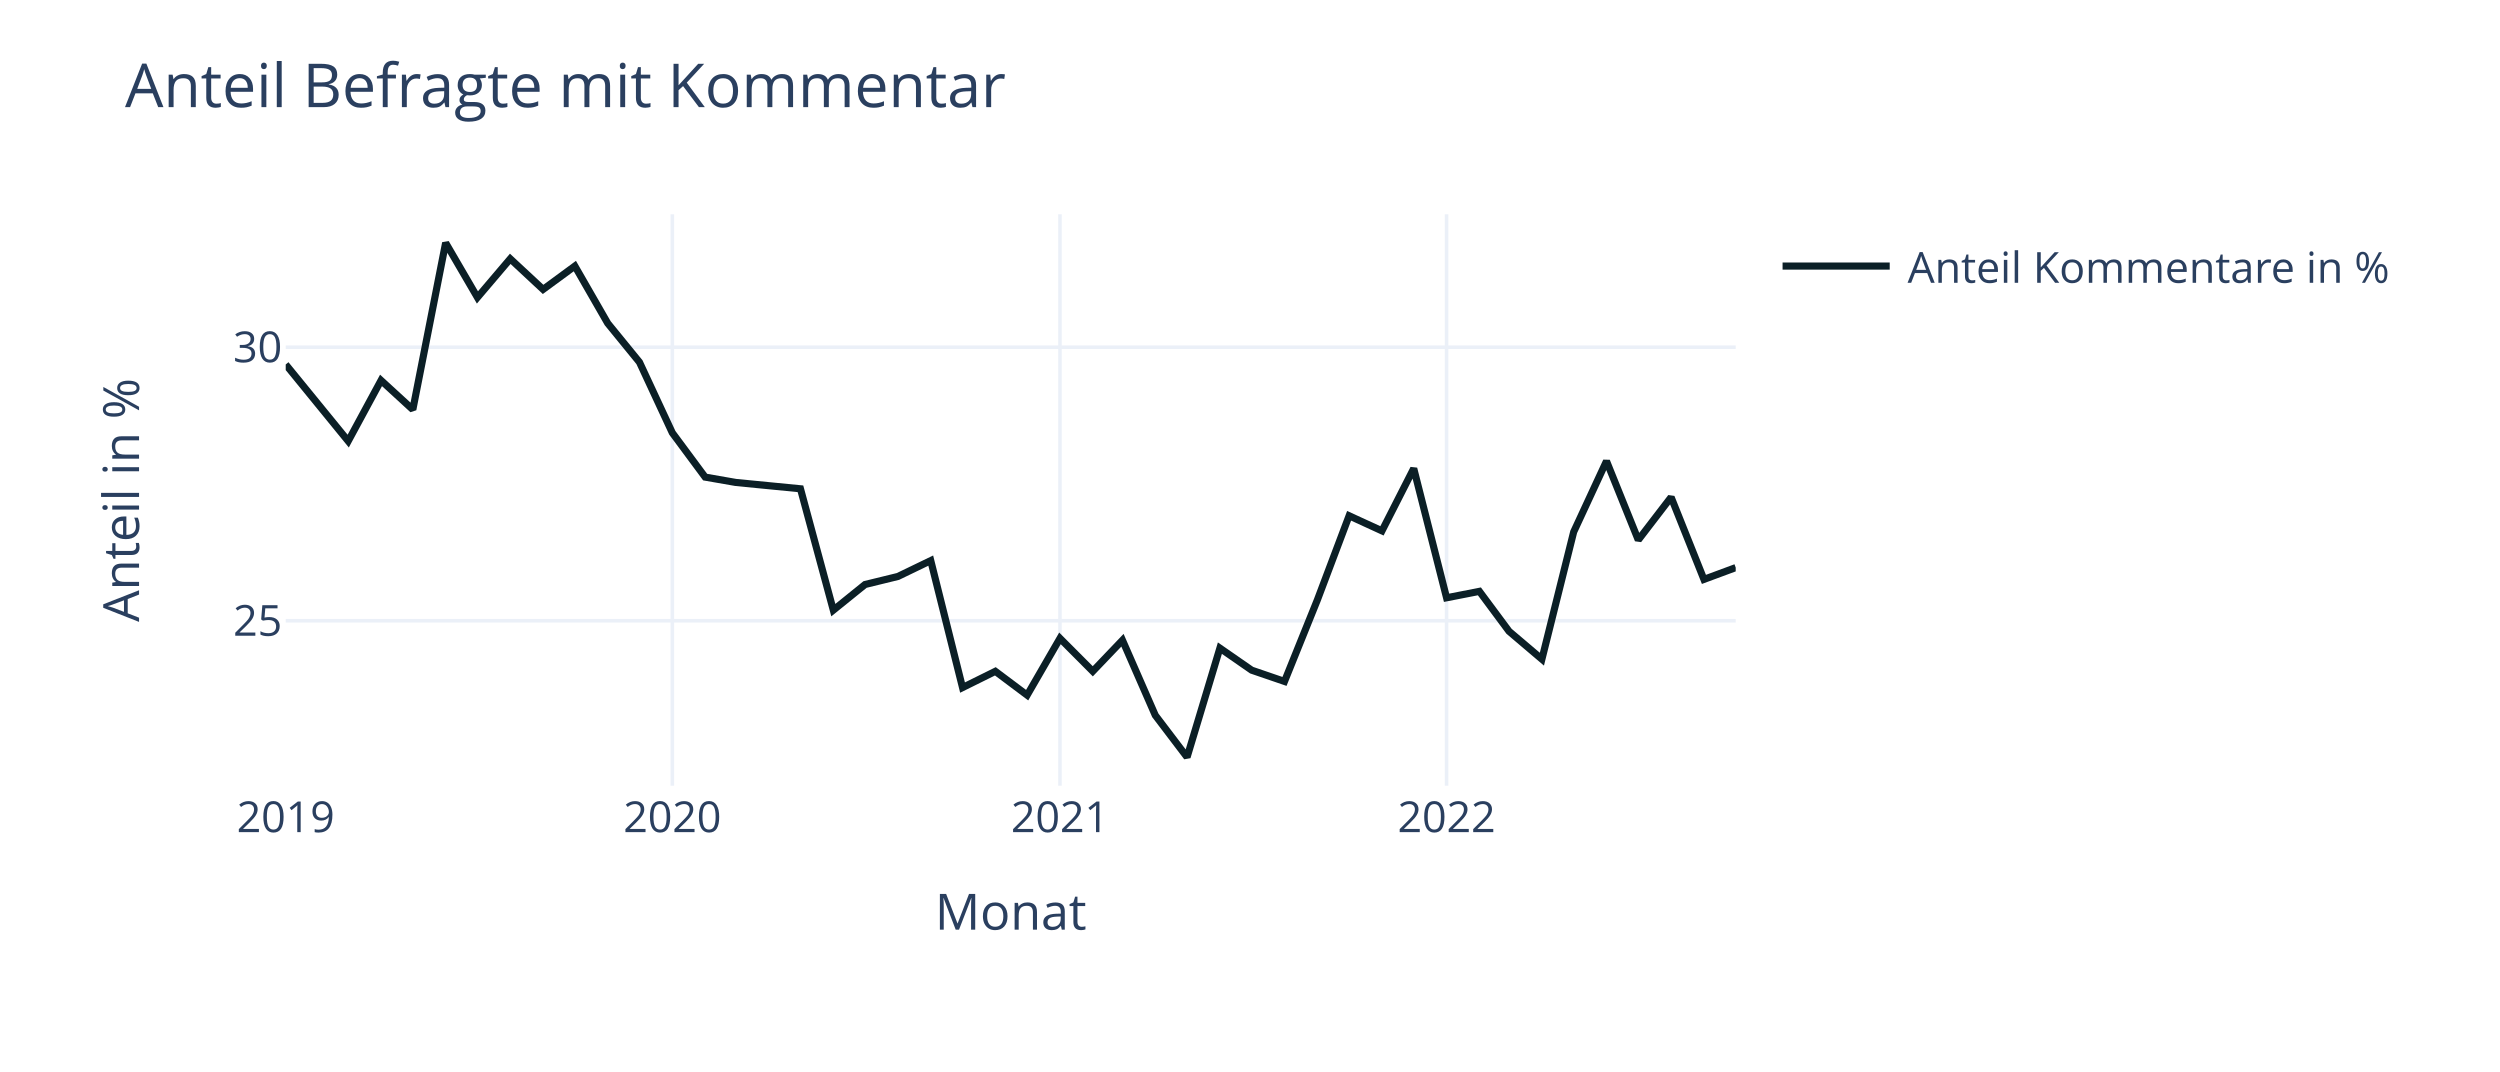
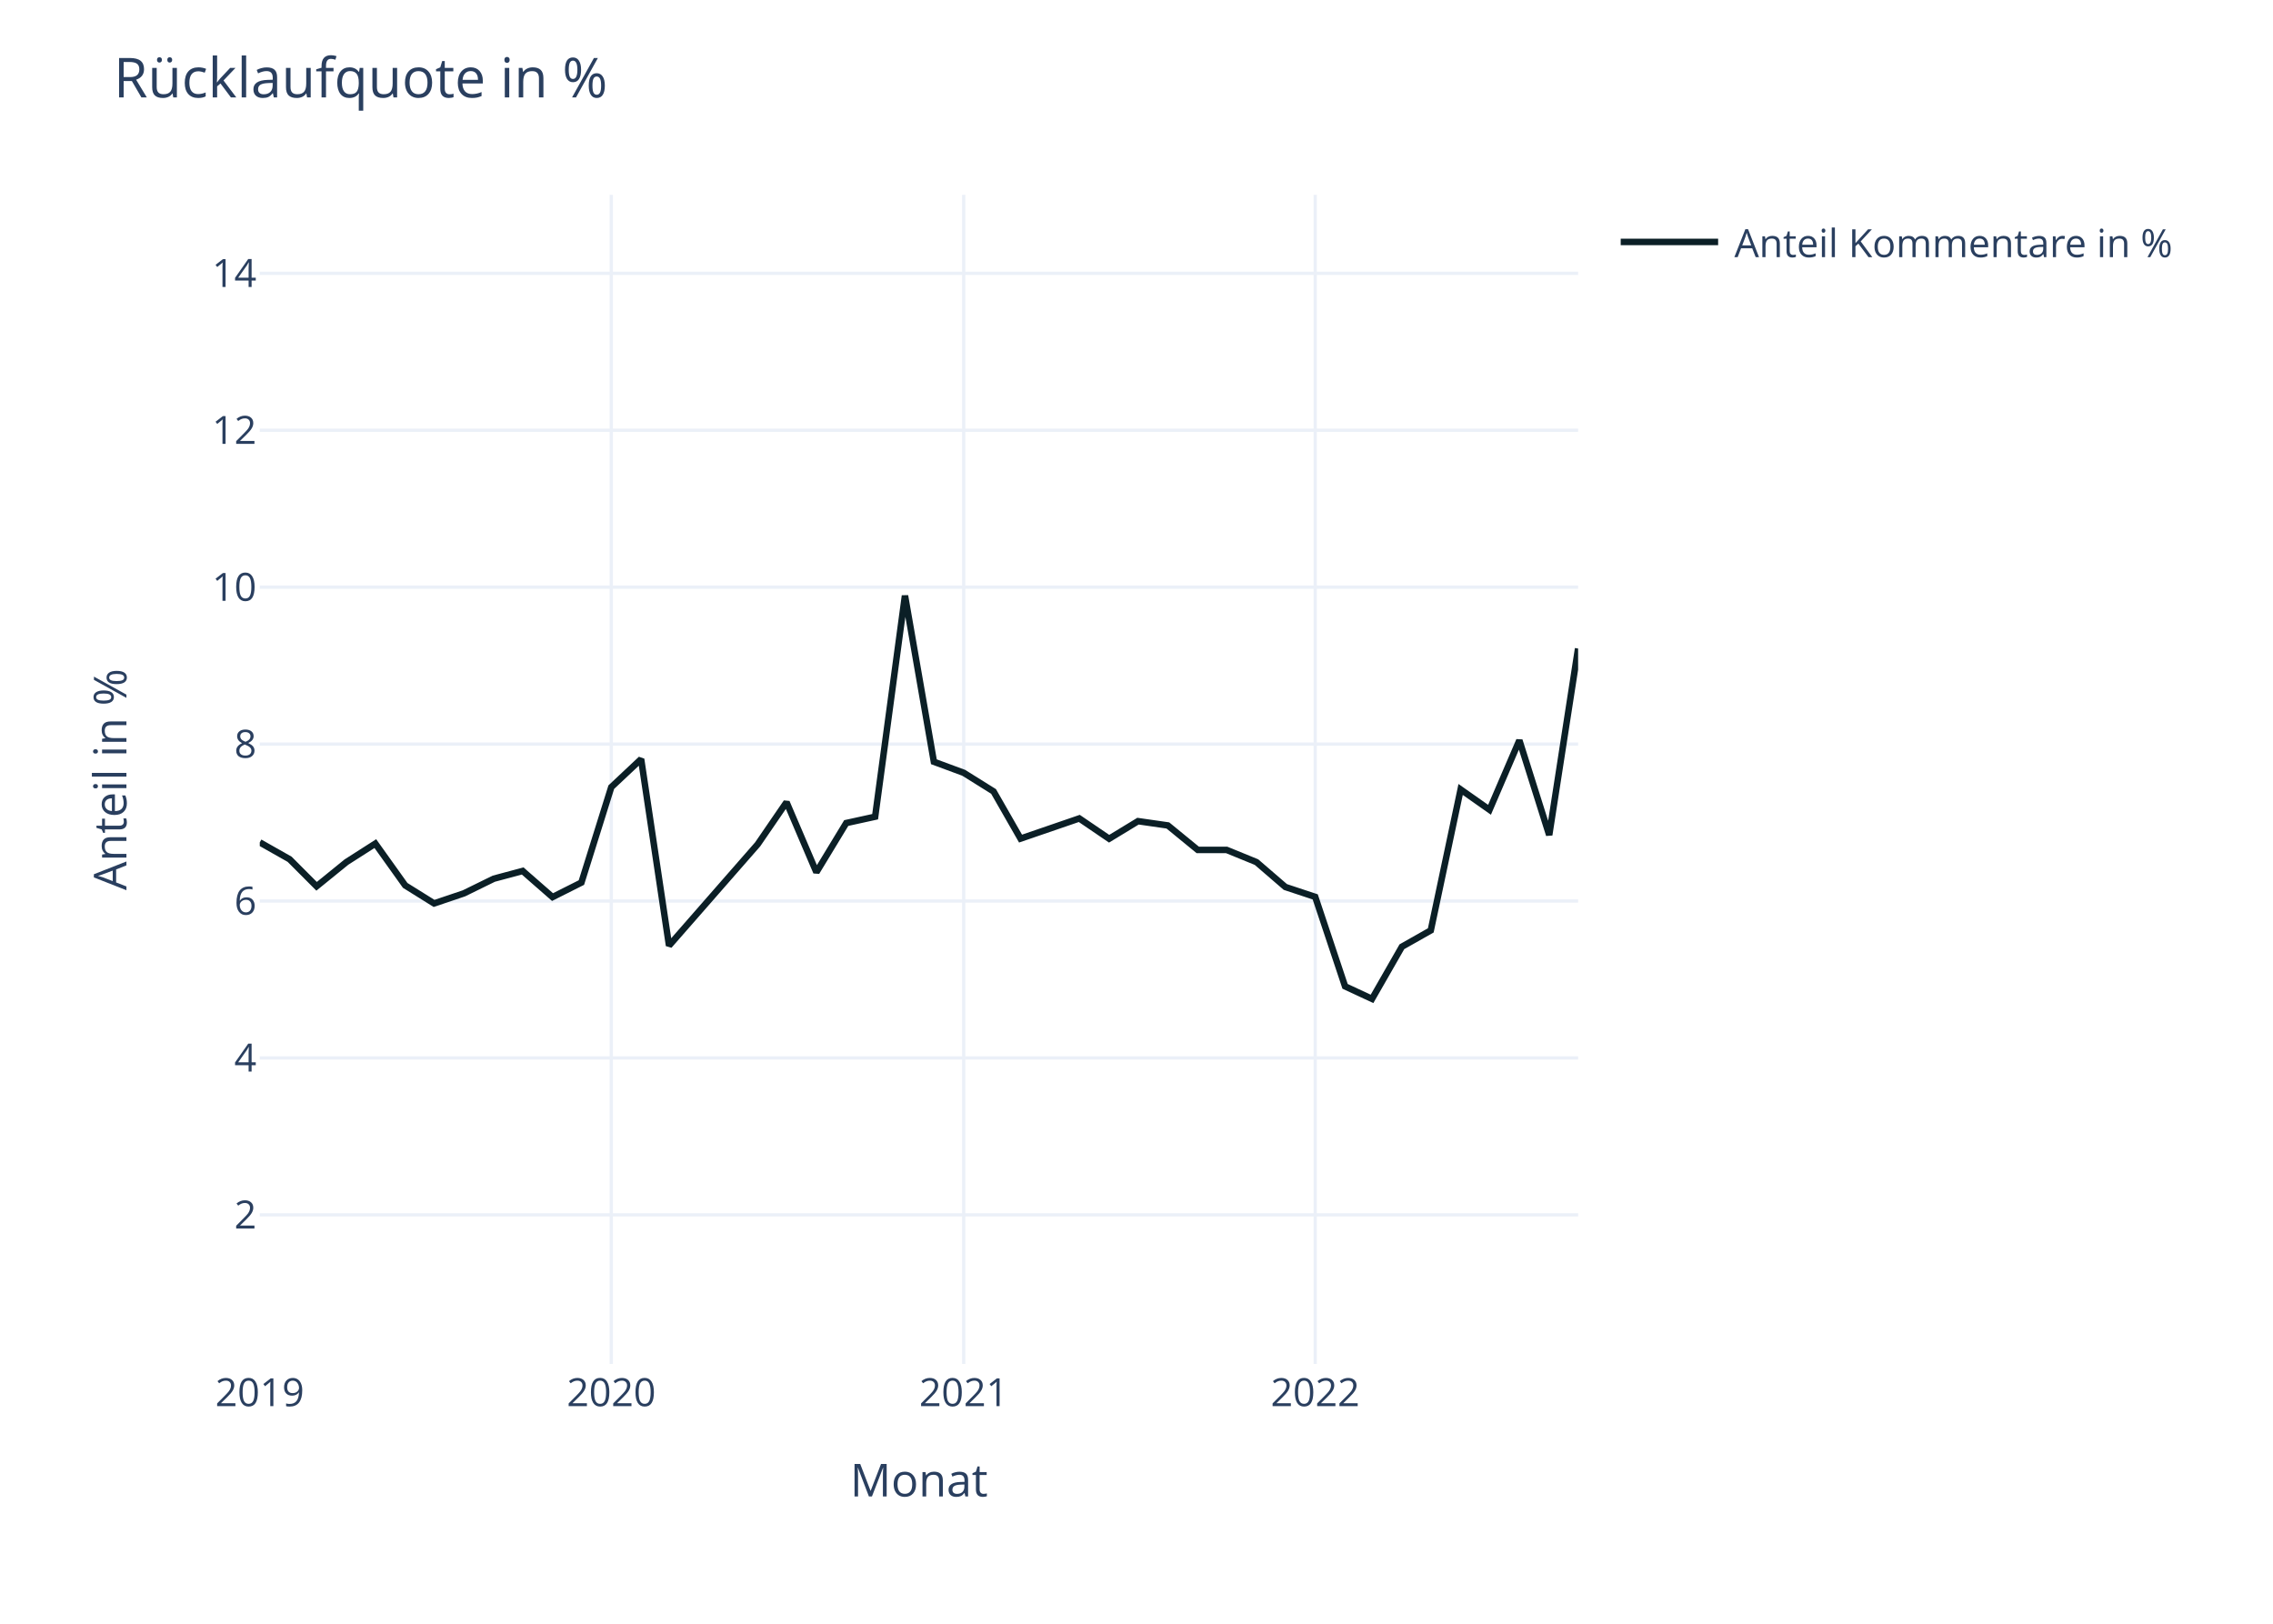
- <svg xmlns="http://www.w3.org/2000/svg" class="main-svg" width="700" height="300" style="" viewBox="0 0 700 300">
-   <rect x="0" y="0" width="700" height="300" style="fill: rgb(255, 255, 255); fill-opacity: 1;" />
-   <defs id="defs-cbb790">
+ <svg xmlns="http://www.w3.org/2000/svg" class="main-svg" width="700" height="500" style="" viewBox="0 0 700 500">
+   <rect x="0" y="0" width="700" height="500" style="fill: rgb(255, 255, 255); fill-opacity: 1;" />
+   <defs id="defs-151111">
    <g class="clips">
-       <clipPath id="clipcbb790xyplot" class="plotclip">
-         <rect width="406" height="160" />
+       <clipPath id="clip151111xyplot" class="plotclip">
+         <rect width="406" height="360" />
      </clipPath>
-       <clipPath class="axesclip" id="clipcbb790x">
-         <rect x="80" y="0" width="406" height="300" />
+       <clipPath class="axesclip" id="clip151111x">
+         <rect x="80" y="0" width="406" height="500" />
      </clipPath>
-       <clipPath class="axesclip" id="clipcbb790y">
-         <rect x="0" y="60" width="700" height="160" />
+       <clipPath class="axesclip" id="clip151111y">
+         <rect x="0" y="60" width="700" height="360" />
      </clipPath>
-       <clipPath class="axesclip" id="clipcbb790xy">
-         <rect x="80" y="60" width="406" height="160" />
+       <clipPath class="axesclip" id="clip151111xy">
+         <rect x="80" y="60" width="406" height="360" />
      </clipPath>
    </g>
    <g class="gradients" />
    <g class="patterns" />
  </defs>
  <g class="bglayer" />
  <g class="layer-below">
    <g class="imagelayer" />
    <g class="shapelayer" />
  </g>
  <g class="cartesianlayer">
    <g class="subplot xy">
      <g class="layer-subplot">
        <g class="shapelayer" />
        <g class="imagelayer" />
      </g>
      <g class="minor-gridlayer">
        <g class="x" />
        <g class="y" />
      </g>
      <g class="gridlayer">
        <g class="x">
-           <path class="xgrid crisp" transform="translate(188.25,0)" d="M0,60v160" style="stroke: rgb(235, 240, 248); stroke-opacity: 1; stroke-width: 1px;" />
-           <path class="xgrid crisp" transform="translate(296.79,0)" d="M0,60v160" style="stroke: rgb(235, 240, 248); stroke-opacity: 1; stroke-width: 1px;" />
-           <path class="xgrid crisp" transform="translate(405.04,0)" d="M0,60v160" style="stroke: rgb(235, 240, 248); stroke-opacity: 1; stroke-width: 1px;" />
+           <path class="xgrid crisp" transform="translate(188.25,0)" d="M0,60v360" style="stroke: rgb(235, 240, 248); stroke-opacity: 1; stroke-width: 1px;" />
+           <path class="xgrid crisp" transform="translate(296.79,0)" d="M0,60v360" style="stroke: rgb(235, 240, 248); stroke-opacity: 1; stroke-width: 1px;" />
+           <path class="xgrid crisp" transform="translate(405.04,0)" d="M0,60v360" style="stroke: rgb(235, 240, 248); stroke-opacity: 1; stroke-width: 1px;" />
        </g>
        <g class="y">
-           <path class="ygrid crisp" transform="translate(0,173.81)" d="M80,0h406" style="stroke: rgb(235, 240, 248); stroke-opacity: 1; stroke-width: 1px;" />
-           <path class="ygrid crisp" transform="translate(0,97.22)" d="M80,0h406" style="stroke: rgb(235, 240, 248); stroke-opacity: 1; stroke-width: 1px;" />
+           <path class="ygrid crisp" transform="translate(0,374.09)" d="M80,0h406" style="stroke: rgb(235, 240, 248); stroke-opacity: 1; stroke-width: 1px;" />
+           <path class="ygrid crisp" transform="translate(0,325.77)" d="M80,0h406" style="stroke: rgb(235, 240, 248); stroke-opacity: 1; stroke-width: 1px;" />
+           <path class="ygrid crisp" transform="translate(0,277.45)" d="M80,0h406" style="stroke: rgb(235, 240, 248); stroke-opacity: 1; stroke-width: 1px;" />
+           <path class="ygrid crisp" transform="translate(0,229.13)" d="M80,0h406" style="stroke: rgb(235, 240, 248); stroke-opacity: 1; stroke-width: 1px;" />
+           <path class="ygrid crisp" transform="translate(0,180.81)" d="M80,0h406" style="stroke: rgb(235, 240, 248); stroke-opacity: 1; stroke-width: 1px;" />
+           <path class="ygrid crisp" transform="translate(0,132.48)" d="M80,0h406" style="stroke: rgb(235, 240, 248); stroke-opacity: 1; stroke-width: 1px;" />
+           <path class="ygrid crisp" transform="translate(0,84.16)" d="M80,0h406" style="stroke: rgb(235, 240, 248); stroke-opacity: 1; stroke-width: 1px;" />
        </g>
      </g>
      <g class="zerolinelayer" />
      <path class="xlines-below" />
      <path class="ylines-below" />
      <g class="overlines-below" />
      <g class="xaxislayer-below" />
      <g class="yaxislayer-below" />
      <g class="overaxes-below" />
-       <g class="plot" transform="translate(80,60)" clip-path="url(#clipcbb790xyplot)">
+       <g class="plot" transform="translate(80,60)" clip-path="url(#clip151111xyplot)">
        <g class="scatterlayer mlayer">
-           <g class="trace scatter trace838373" style="stroke-miterlimit: 2; opacity: 1;">
+           <g class="trace scatter trace898c03" style="stroke-miterlimit: 2; opacity: 1;">
            <g class="fills" />
            <g class="errorbars" />
            <g class="lines">
-               <path class="js-line" d="M0,42.05L17.5,63.51L26.69,46.51L35.59,54.68L44.78,8L53.68,23.28L62.87,12.47L72.07,21.03L80.96,14.5L90.16,30.51L99.05,41.41L108.25,61.19L117.44,73.59L126.04,75.09L144.13,76.86L153.33,110.84L162.22,103.66L171.42,101.41L180.61,96.97L189.51,132.52L198.7,127.97L207.6,134.64L216.79,118.74L225.98,127.96L234.29,119.26L243.48,140.28L252.38,152L261.57,121.48L270.47,127.65L279.66,130.8L288.86,107.99L297.75,84.42L306.95,88.64L315.84,71.18L325.04,107.38L334.23,105.58L342.53,116.76L351.73,124.57L360.63,88.93L369.82,69.11L378.72,91.19L387.91,79.22L397.1,102.23L406,98.93" style="vector-effect: non-scaling-stroke; fill: none; stroke: rgb(11, 31, 38); stroke-opacity: 1; stroke-width: 2px; opacity: 1;" />
+               <path class="js-line" d="M0,199.39L9.19,204.59L17.5,212.92L26.69,205.46L35.59,199.77L44.78,212.64L53.68,218.19L62.87,215.09L72.07,210.58L80.96,208.2L90.16,216.24L99.05,211.77L108.25,182.39L117.44,173.75L126.04,231.19L153.33,200L162.22,187.03L171.42,208.58L180.61,193.44L189.51,191.49L198.7,123.43L207.6,174.57L216.79,177.97L225.98,183.71L234.29,198.23L252.38,192.02L261.57,198.27L270.47,192.86L279.66,194.18L288.86,201.71L297.75,201.71L306.95,205.47L315.84,213.13L325.04,216.18L334.23,243.72L342.53,247.59L351.73,231.53L360.63,226.49L369.82,183.1L378.72,189.36L387.91,167.98L397.1,197.13L406,139.7" style="vector-effect: non-scaling-stroke; fill: none; stroke: rgb(11, 31, 38); stroke-opacity: 1; stroke-width: 2px; opacity: 1;" />
            </g>
            <g class="points" />
            <g class="text" />
          </g>
        </g>
      </g>
      <g class="overplot" />
      <path class="xlines-above crisp" d="M0,0" style="fill: none;" />
      <path class="ylines-above crisp" d="M0,0" style="fill: none;" />
      <g class="overlines-above" />
      <g class="xaxislayer-above">
        <g class="xtick">
-           <text text-anchor="middle" x="0" y="233" transform="translate(80,0)" style="font-family: 'Open Sans', verdana, arial, sans-serif; font-size: 12px; fill: rgb(42, 63, 95); fill-opacity: 1; white-space: pre; opacity: 1;">2019</text>
+           <text text-anchor="middle" x="0" y="433" transform="translate(80,0)" style="font-family: 'Open Sans', verdana, arial, sans-serif; font-size: 12px; fill: rgb(42, 63, 95); fill-opacity: 1; white-space: pre; opacity: 1;">2019</text>
        </g>
        <g class="xtick">
-           <text text-anchor="middle" x="0" y="233" style="font-family: 'Open Sans', verdana, arial, sans-serif; font-size: 12px; fill: rgb(42, 63, 95); fill-opacity: 1; white-space: pre; opacity: 1;" transform="translate(188.25,0)">2020</text>
+           <text text-anchor="middle" x="0" y="433" style="font-family: 'Open Sans', verdana, arial, sans-serif; font-size: 12px; fill: rgb(42, 63, 95); fill-opacity: 1; white-space: pre; opacity: 1;" transform="translate(188.25,0)">2020</text>
        </g>
        <g class="xtick">
-           <text text-anchor="middle" x="0" y="233" style="font-family: 'Open Sans', verdana, arial, sans-serif; font-size: 12px; fill: rgb(42, 63, 95); fill-opacity: 1; white-space: pre; opacity: 1;" transform="translate(296.79,0)">2021</text>
+           <text text-anchor="middle" x="0" y="433" style="font-family: 'Open Sans', verdana, arial, sans-serif; font-size: 12px; fill: rgb(42, 63, 95); fill-opacity: 1; white-space: pre; opacity: 1;" transform="translate(296.79,0)">2021</text>
        </g>
        <g class="xtick">
-           <text text-anchor="middle" x="0" y="233" style="font-family: 'Open Sans', verdana, arial, sans-serif; font-size: 12px; fill: rgb(42, 63, 95); fill-opacity: 1; white-space: pre; opacity: 1;" transform="translate(405.04,0)">2022</text>
+           <text text-anchor="middle" x="0" y="433" style="font-family: 'Open Sans', verdana, arial, sans-serif; font-size: 12px; fill: rgb(42, 63, 95); fill-opacity: 1; white-space: pre; opacity: 1;" transform="translate(405.04,0)">2022</text>
        </g>
      </g>
      <g class="yaxislayer-above">
        <g class="ytick">
-           <text text-anchor="end" x="79" y="4.2" transform="translate(0,173.81)" style="font-family: 'Open Sans', verdana, arial, sans-serif; font-size: 12px; fill: rgb(42, 63, 95); fill-opacity: 1; white-space: pre; opacity: 1;">25</text>
+           <text text-anchor="end" x="79" y="4.2" transform="translate(0,374.09)" style="font-family: 'Open Sans', verdana, arial, sans-serif; font-size: 12px; fill: rgb(42, 63, 95); fill-opacity: 1; white-space: pre; opacity: 1;">2</text>
        </g>
        <g class="ytick">
-           <text text-anchor="end" x="79" y="4.2" style="font-family: 'Open Sans', verdana, arial, sans-serif; font-size: 12px; fill: rgb(42, 63, 95); fill-opacity: 1; white-space: pre; opacity: 1;" transform="translate(0,97.22)">30</text>
+           <text text-anchor="end" x="79" y="4.2" style="font-family: 'Open Sans', verdana, arial, sans-serif; font-size: 12px; fill: rgb(42, 63, 95); fill-opacity: 1; white-space: pre; opacity: 1;" transform="translate(0,325.77)">4</text>
+         </g>
+         <g class="ytick">
+           <text text-anchor="end" x="79" y="4.2" style="font-family: 'Open Sans', verdana, arial, sans-serif; font-size: 12px; fill: rgb(42, 63, 95); fill-opacity: 1; white-space: pre; opacity: 1;" transform="translate(0,277.45)">6</text>
+         </g>
+         <g class="ytick">
+           <text text-anchor="end" x="79" y="4.2" style="font-family: 'Open Sans', verdana, arial, sans-serif; font-size: 12px; fill: rgb(42, 63, 95); fill-opacity: 1; white-space: pre; opacity: 1;" transform="translate(0,229.13)">8</text>
+         </g>
+         <g class="ytick">
+           <text text-anchor="end" x="79" y="4.2" style="font-family: 'Open Sans', verdana, arial, sans-serif; font-size: 12px; fill: rgb(42, 63, 95); fill-opacity: 1; white-space: pre; opacity: 1;" transform="translate(0,180.81)">10</text>
+         </g>
+         <g class="ytick">
+           <text text-anchor="end" x="79" y="4.2" style="font-family: 'Open Sans', verdana, arial, sans-serif; font-size: 12px; fill: rgb(42, 63, 95); fill-opacity: 1; white-space: pre; opacity: 1;" transform="translate(0,132.48)">12</text>
+         </g>
+         <g class="ytick">
+           <text text-anchor="end" x="79" y="4.2" style="font-family: 'Open Sans', verdana, arial, sans-serif; font-size: 12px; fill: rgb(42, 63, 95); fill-opacity: 1; white-space: pre; opacity: 1;" transform="translate(0,84.16)">14</text>
        </g>
      </g>
      <g class="overaxes-above" />
    </g>
  </g>
  <g class="polarlayer" />
  <g class="smithlayer" />
  <g class="ternarylayer" />
  <g class="geolayer" />
  <g class="funnelarealayer" />
  <g class="pielayer" />
  <g class="iciclelayer" />
  <g class="treemaplayer" />
  <g class="sunburstlayer" />
  <g class="glimages" />
-   <defs id="topdefs-cbb790">
+   <defs id="topdefs-151111">
    <g class="clips" />
-     <clipPath id="legendcbb790">
+     <clipPath id="legend151111">
      <rect width="194" height="29" x="0" y="0" />
    </clipPath>
  </defs>
  <g class="layer-above">
    <g class="imagelayer" />
    <g class="shapelayer" />
  </g>
  <g class="infolayer">
    <g class="legend" pointer-events="all" transform="translate(494.12,60)">
      <rect class="bg" shape-rendering="crispEdges" width="194" height="29" x="0" y="0" style="stroke: rgb(68, 68, 68); stroke-opacity: 1; fill: rgb(255, 255, 255); fill-opacity: 1; stroke-width: 0px;" />
-       <g class="scrollbox" transform="" clip-path="url(#legendcbb790)">
+       <g class="scrollbox" transform="" clip-path="url(#legend151111)">
        <g class="groups">
          <g class="traces" transform="translate(0,14.5)" style="opacity: 1;">
            <text class="legendtext" text-anchor="start" x="40" y="4.68" style="font-family: 'Open Sans', verdana, arial, sans-serif; font-size: 12px; fill: rgb(42, 63, 95); fill-opacity: 1; white-space: pre;">Anteil Kommentare in %</text>
            <g class="layers" style="opacity: 1;">
              <g class="legendfill" />
              <g class="legendlines">
                <path class="js-line" d="M5,0h30" style="fill: none; stroke: rgb(11, 31, 38); stroke-opacity: 1; stroke-width: 2px;" />
              </g>
              <g class="legendsymbols">
                <g class="legendpoints" />
              </g>
            </g>
            <rect class="legendtoggle" x="0" y="-9.5" width="188.609" height="19" style="fill: rgb(0, 0, 0); fill-opacity: 0;" />
          </g>
        </g>
      </g>
      <rect class="scrollbar" rx="20" ry="3" width="0" height="0" x="0" y="0" style="fill: rgb(128, 139, 164); fill-opacity: 1;" />
    </g>
    <g class="g-gtitle">
-       <text class="gtitle" x="35" y="30" text-anchor="start" dy="0em" style="font-family: 'Open Sans', verdana, arial, sans-serif; font-size: 17px; fill: rgb(42, 63, 95); opacity: 1; font-weight: normal; white-space: pre;">Anteil Befragte mit Kommentar</text>
+       <text class="gtitle" x="35" y="30" text-anchor="start" dy="0em" style="font-family: 'Open Sans', verdana, arial, sans-serif; font-size: 17px; fill: rgb(42, 63, 95); opacity: 1; font-weight: normal; white-space: pre;">Rücklaufquote in %</text>
    </g>
    <g class="g-xtitle">
-       <text class="xtitle" x="283" y="260.3" text-anchor="middle" style="font-family: 'Open Sans', verdana, arial, sans-serif; font-size: 14px; fill: rgb(42, 63, 95); opacity: 1; font-weight: normal; white-space: pre;">Monat</text>
+       <text class="xtitle" x="283" y="460.8" text-anchor="middle" style="font-family: 'Open Sans', verdana, arial, sans-serif; font-size: 14px; fill: rgb(42, 63, 95); opacity: 1; font-weight: normal; white-space: pre;">Monat</text>
    </g>
    <g class="g-ytitle">
-       <text class="ytitle" transform="rotate(-90,38.93438,140)" x="38.934" y="140" text-anchor="middle" style="font-family: 'Open Sans', verdana, arial, sans-serif; font-size: 14px; fill: rgb(42, 63, 95); opacity: 1; font-weight: normal; white-space: pre;">Anteil in %</text>
+       <text class="ytitle" transform="rotate(-90,38.93438,240)" x="38.934" y="240" text-anchor="middle" style="font-family: 'Open Sans', verdana, arial, sans-serif; font-size: 14px; fill: rgb(42, 63, 95); opacity: 1; font-weight: normal; white-space: pre;">Anteil in %</text>
    </g>
  </g>
</svg>
